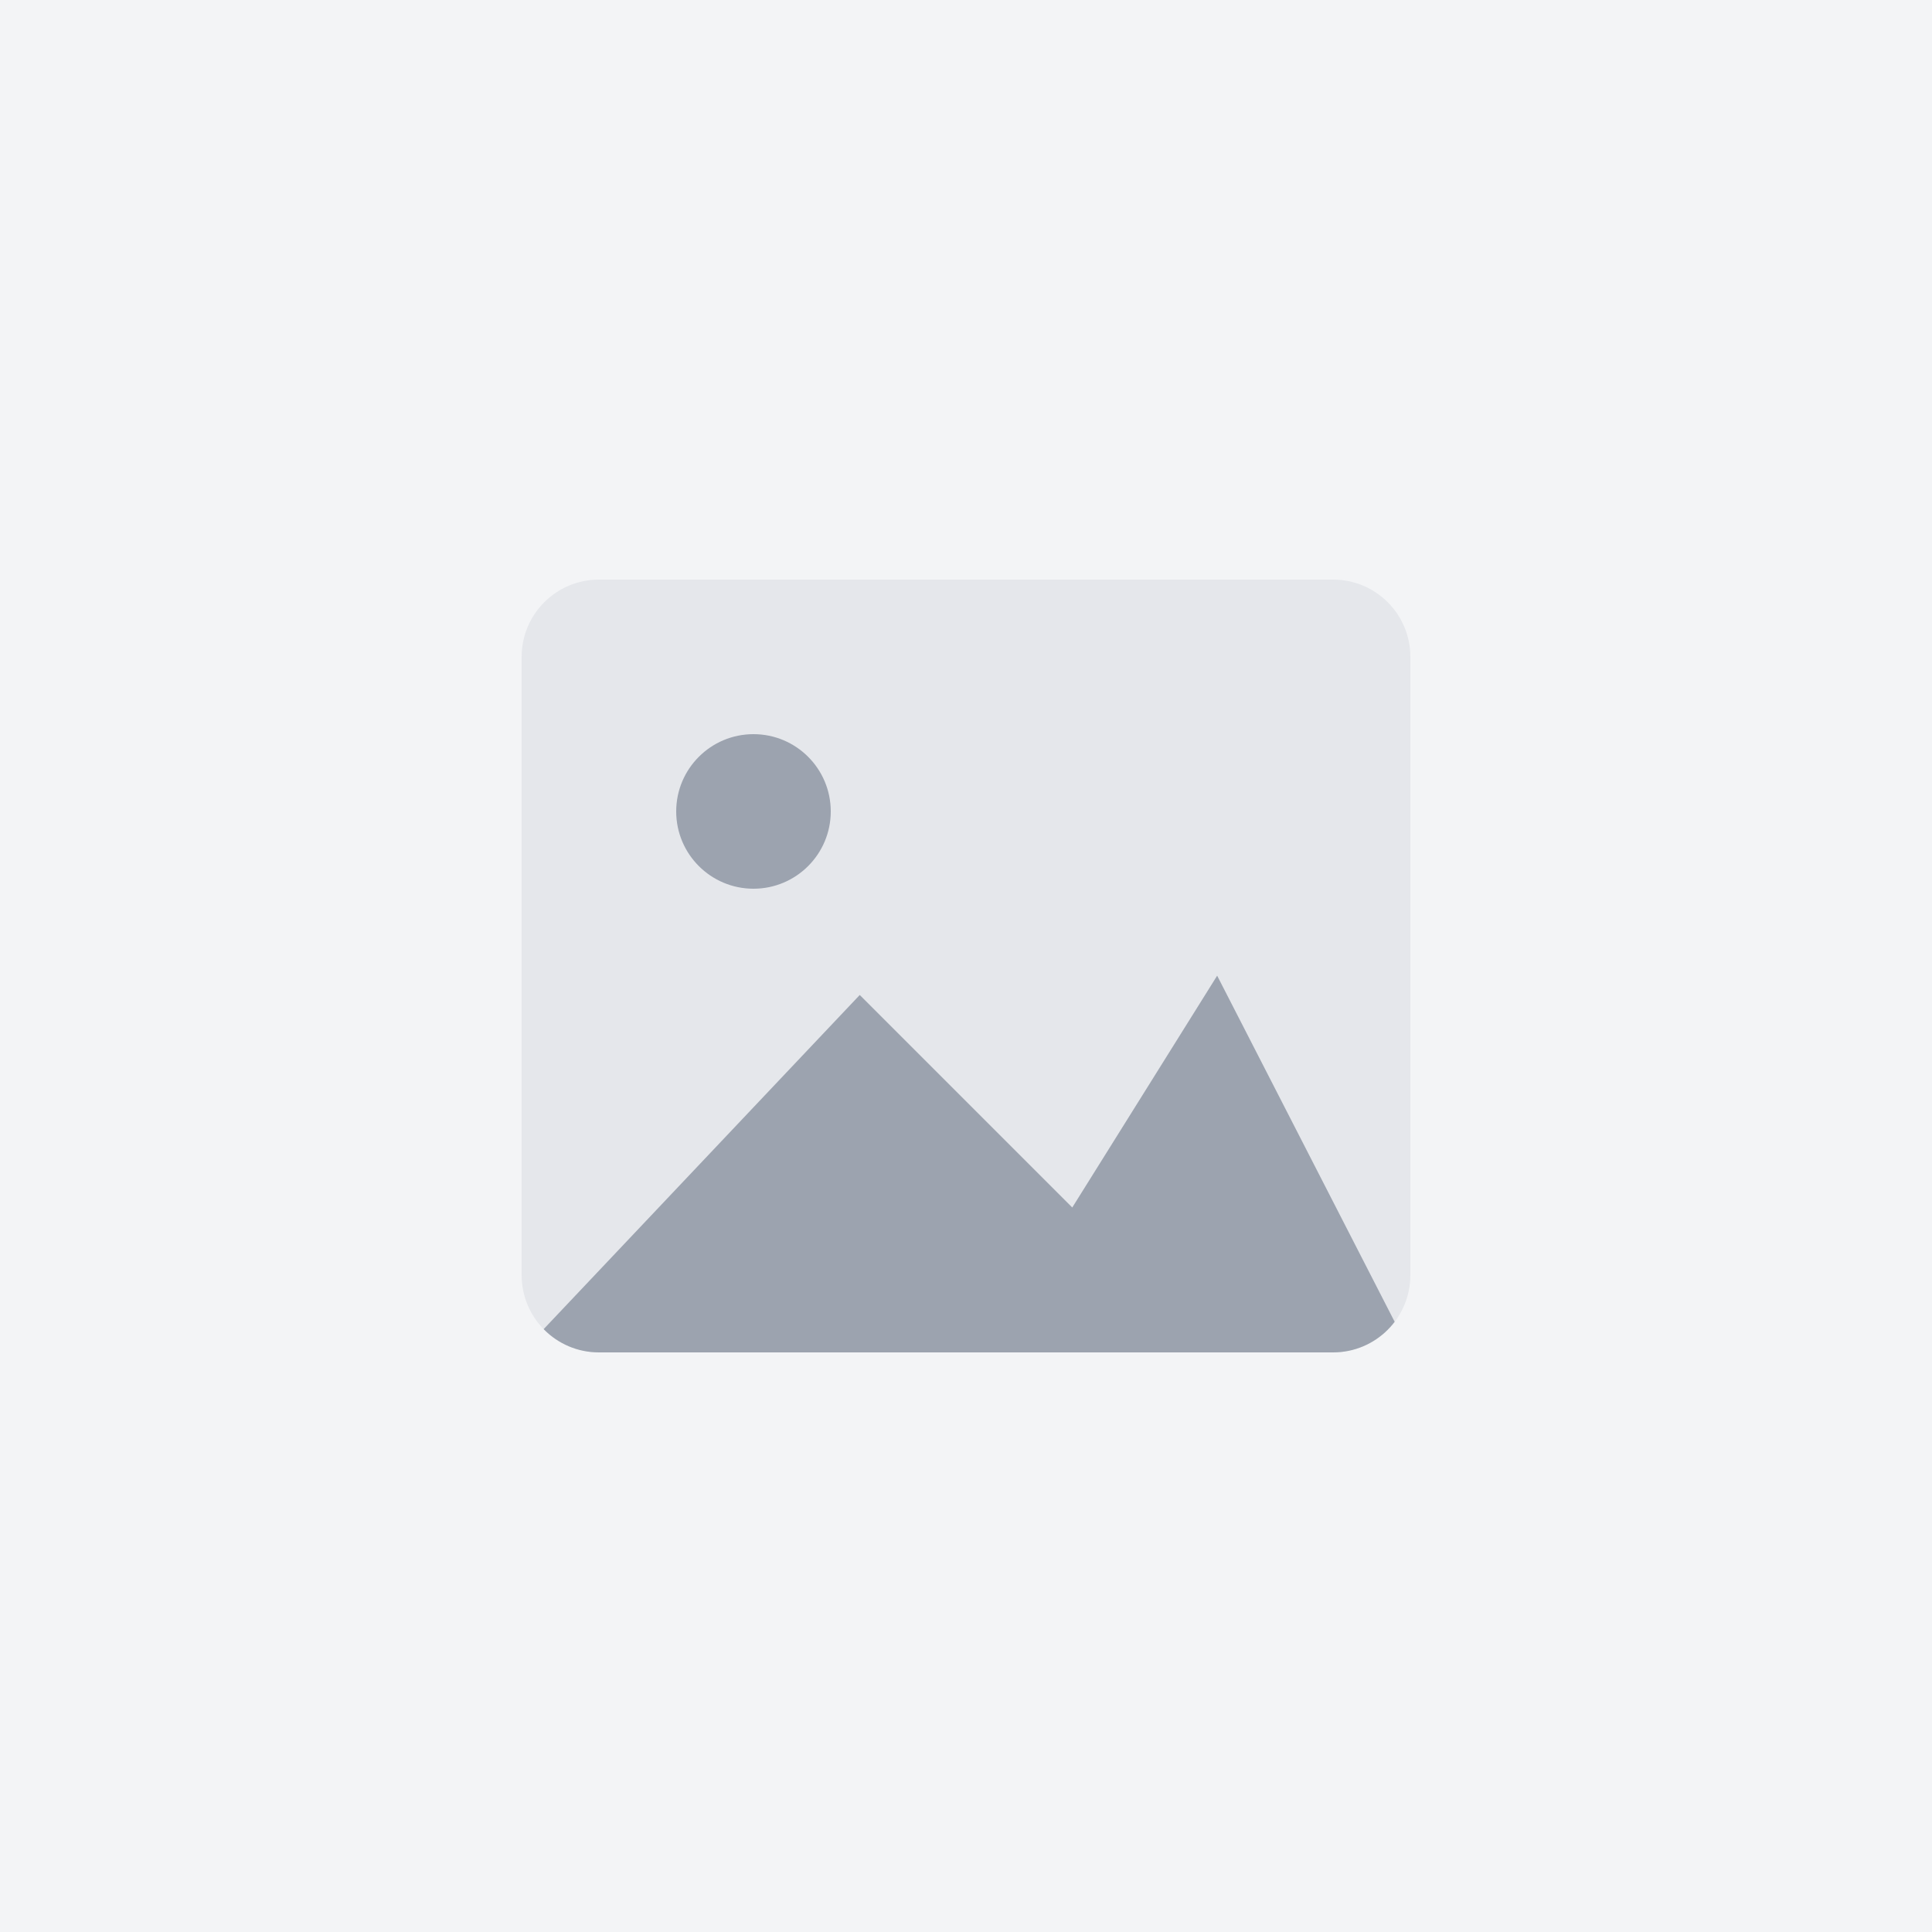
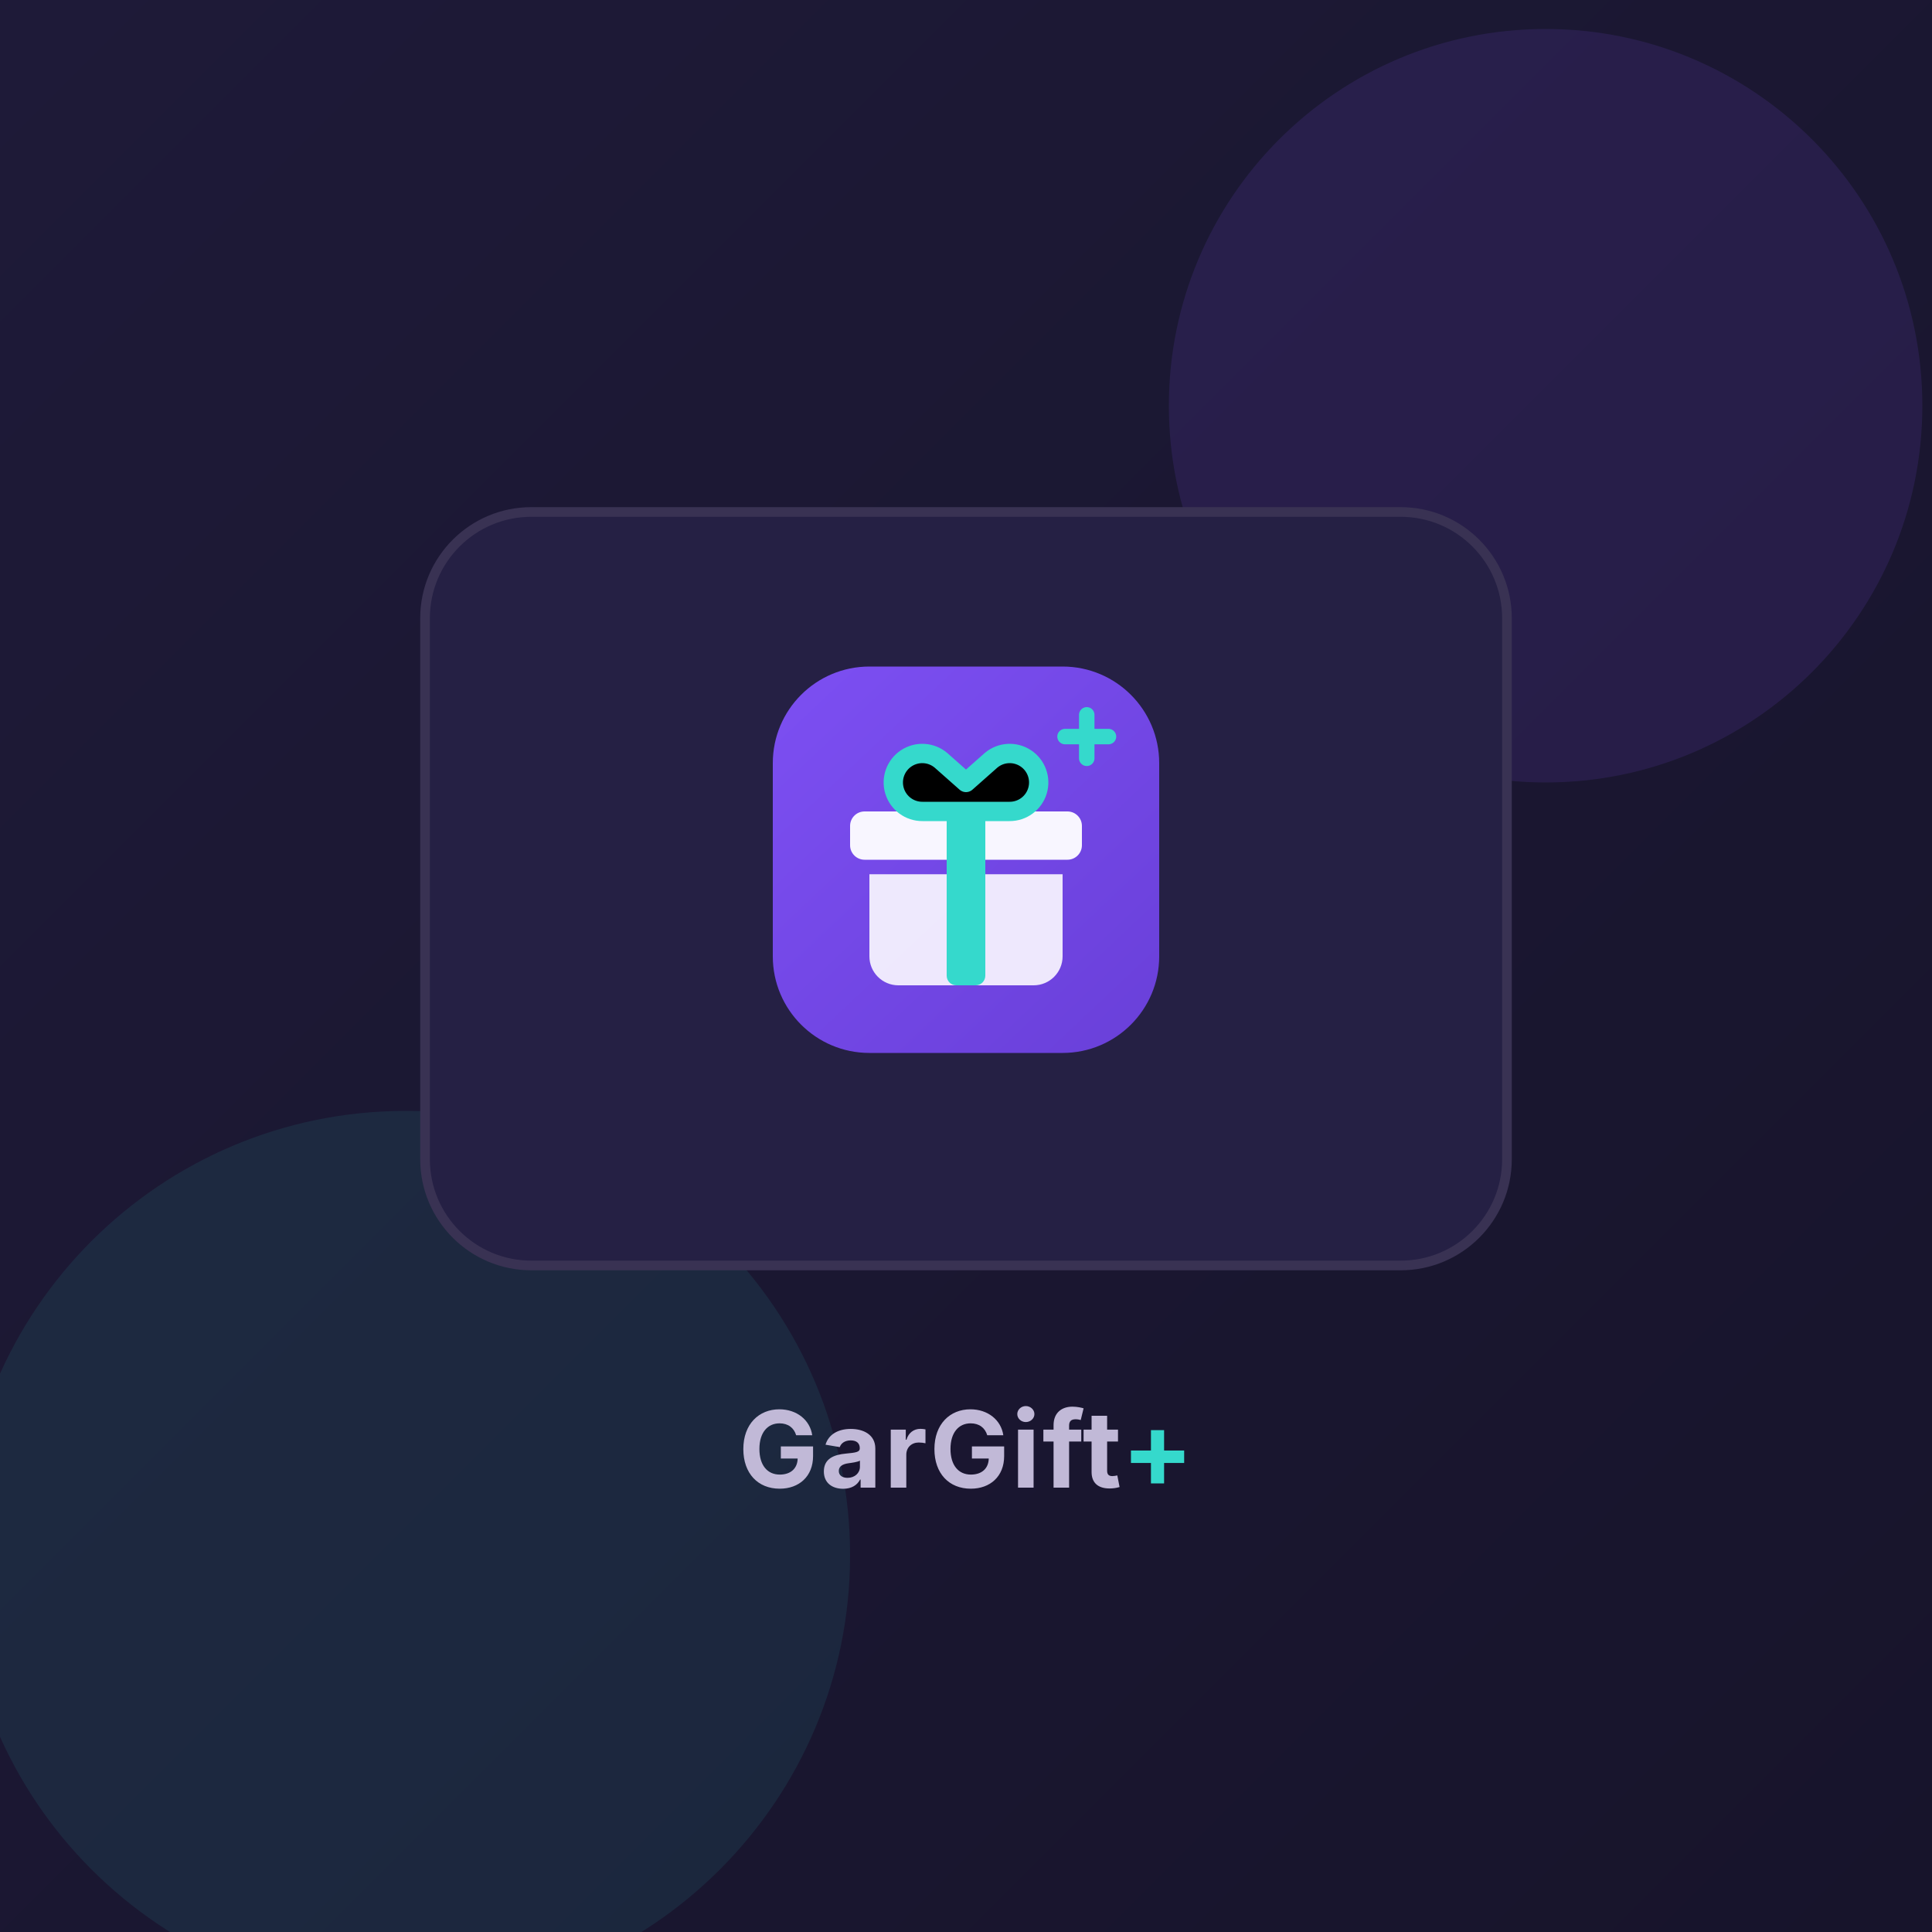
- <svg xmlns="http://www.w3.org/2000/svg" viewBox="0 0 400 400" preserveAspectRatio="xMidYMid meet" role="img" aria-label="No product image">
-   <rect width="400" height="400" fill="#f3f4f6" />
-   <clipPath id="panel">
-     <rect x="108" y="120" width="184" height="160" rx="16" />
-   </clipPath>
-   <rect x="108" y="120" width="184" height="160" rx="16" fill="#e5e7eb" />
-   <g clip-path="url(#panel)">
-     <circle cx="156" cy="168" r="16" fill="#9ca3af" />
-     <polygon points="108,280 178,206 222,250 252,202 292,280" fill="#9ca3af" />
-   </g>
+ <svg xmlns="http://www.w3.org/2000/svg" viewBox="0 0 400 400" preserveAspectRatio="xMidYMid meet" role="img" aria-label="تصویر پیش‌فرض محصول GarGift+">
+   <defs>
+     <linearGradient id="gg-ph-bg" x1="0" y1="0" x2="400" y2="400" gradientUnits="userSpaceOnUse">
+       <stop offset="0%" stop-color="#1E1A38" />
+       <stop offset="100%" stop-color="#17142B" />
+     </linearGradient>
+     <linearGradient id="gg-ph-card" x1="120" y1="100" x2="280" y2="270" gradientUnits="userSpaceOnUse">
+       <stop offset="0%" stop-color="#8657FF" />
+       <stop offset="100%" stop-color="#5E36CA" />
+     </linearGradient>
+   </defs>
+   <rect width="400" height="400" fill="url(#gg-ph-bg)" />
+   <circle cx="320" cy="84" r="78" fill="#8657FF" fill-opacity="0.12" />
+   <circle cx="84" cy="322" r="92" fill="#35D9CC" fill-opacity="0.09" />
+   <rect x="88" y="106" width="224" height="156" rx="22" fill="#252044" stroke="#393253" stroke-width="2" />
+   <rect x="160" y="138" width="80" height="80" rx="20" fill="url(#gg-ph-card)" />
+   <rect x="176" y="168" width="48" height="10" rx="3" fill="#F8F6FF" />
+   <path d="M180 181h40v17a6 6 0 0 1-6 6h-28a6 6 0 0 1-6-6v-17Z" fill="#F8F6FF" fill-opacity="0.92" />
+   <rect x="196" y="168" width="8" height="36" rx="2" fill="#35D9CC" />
+   <path d="M200 168h-9a6 6 0 1 1 3.8-10.6L200 162l5.2-4.6A6 6 0 1 1 209 168h-9Z" stroke="#35D9CC" stroke-width="4" stroke-linejoin="round" />
+   <path d="M225 148v9M220.5 152.5h9" stroke="#35D9CC" stroke-width="3.2" stroke-linecap="round" />
+   <text x="200" y="308" text-anchor="middle" fill="#C1B9D7" font-family="system-ui, -apple-system, sans-serif" font-size="22" font-weight="700" letter-spacing="0.02em">
+     GarGift<tspan fill="#35D9CC">+</tspan>
+   </text>
</svg>
